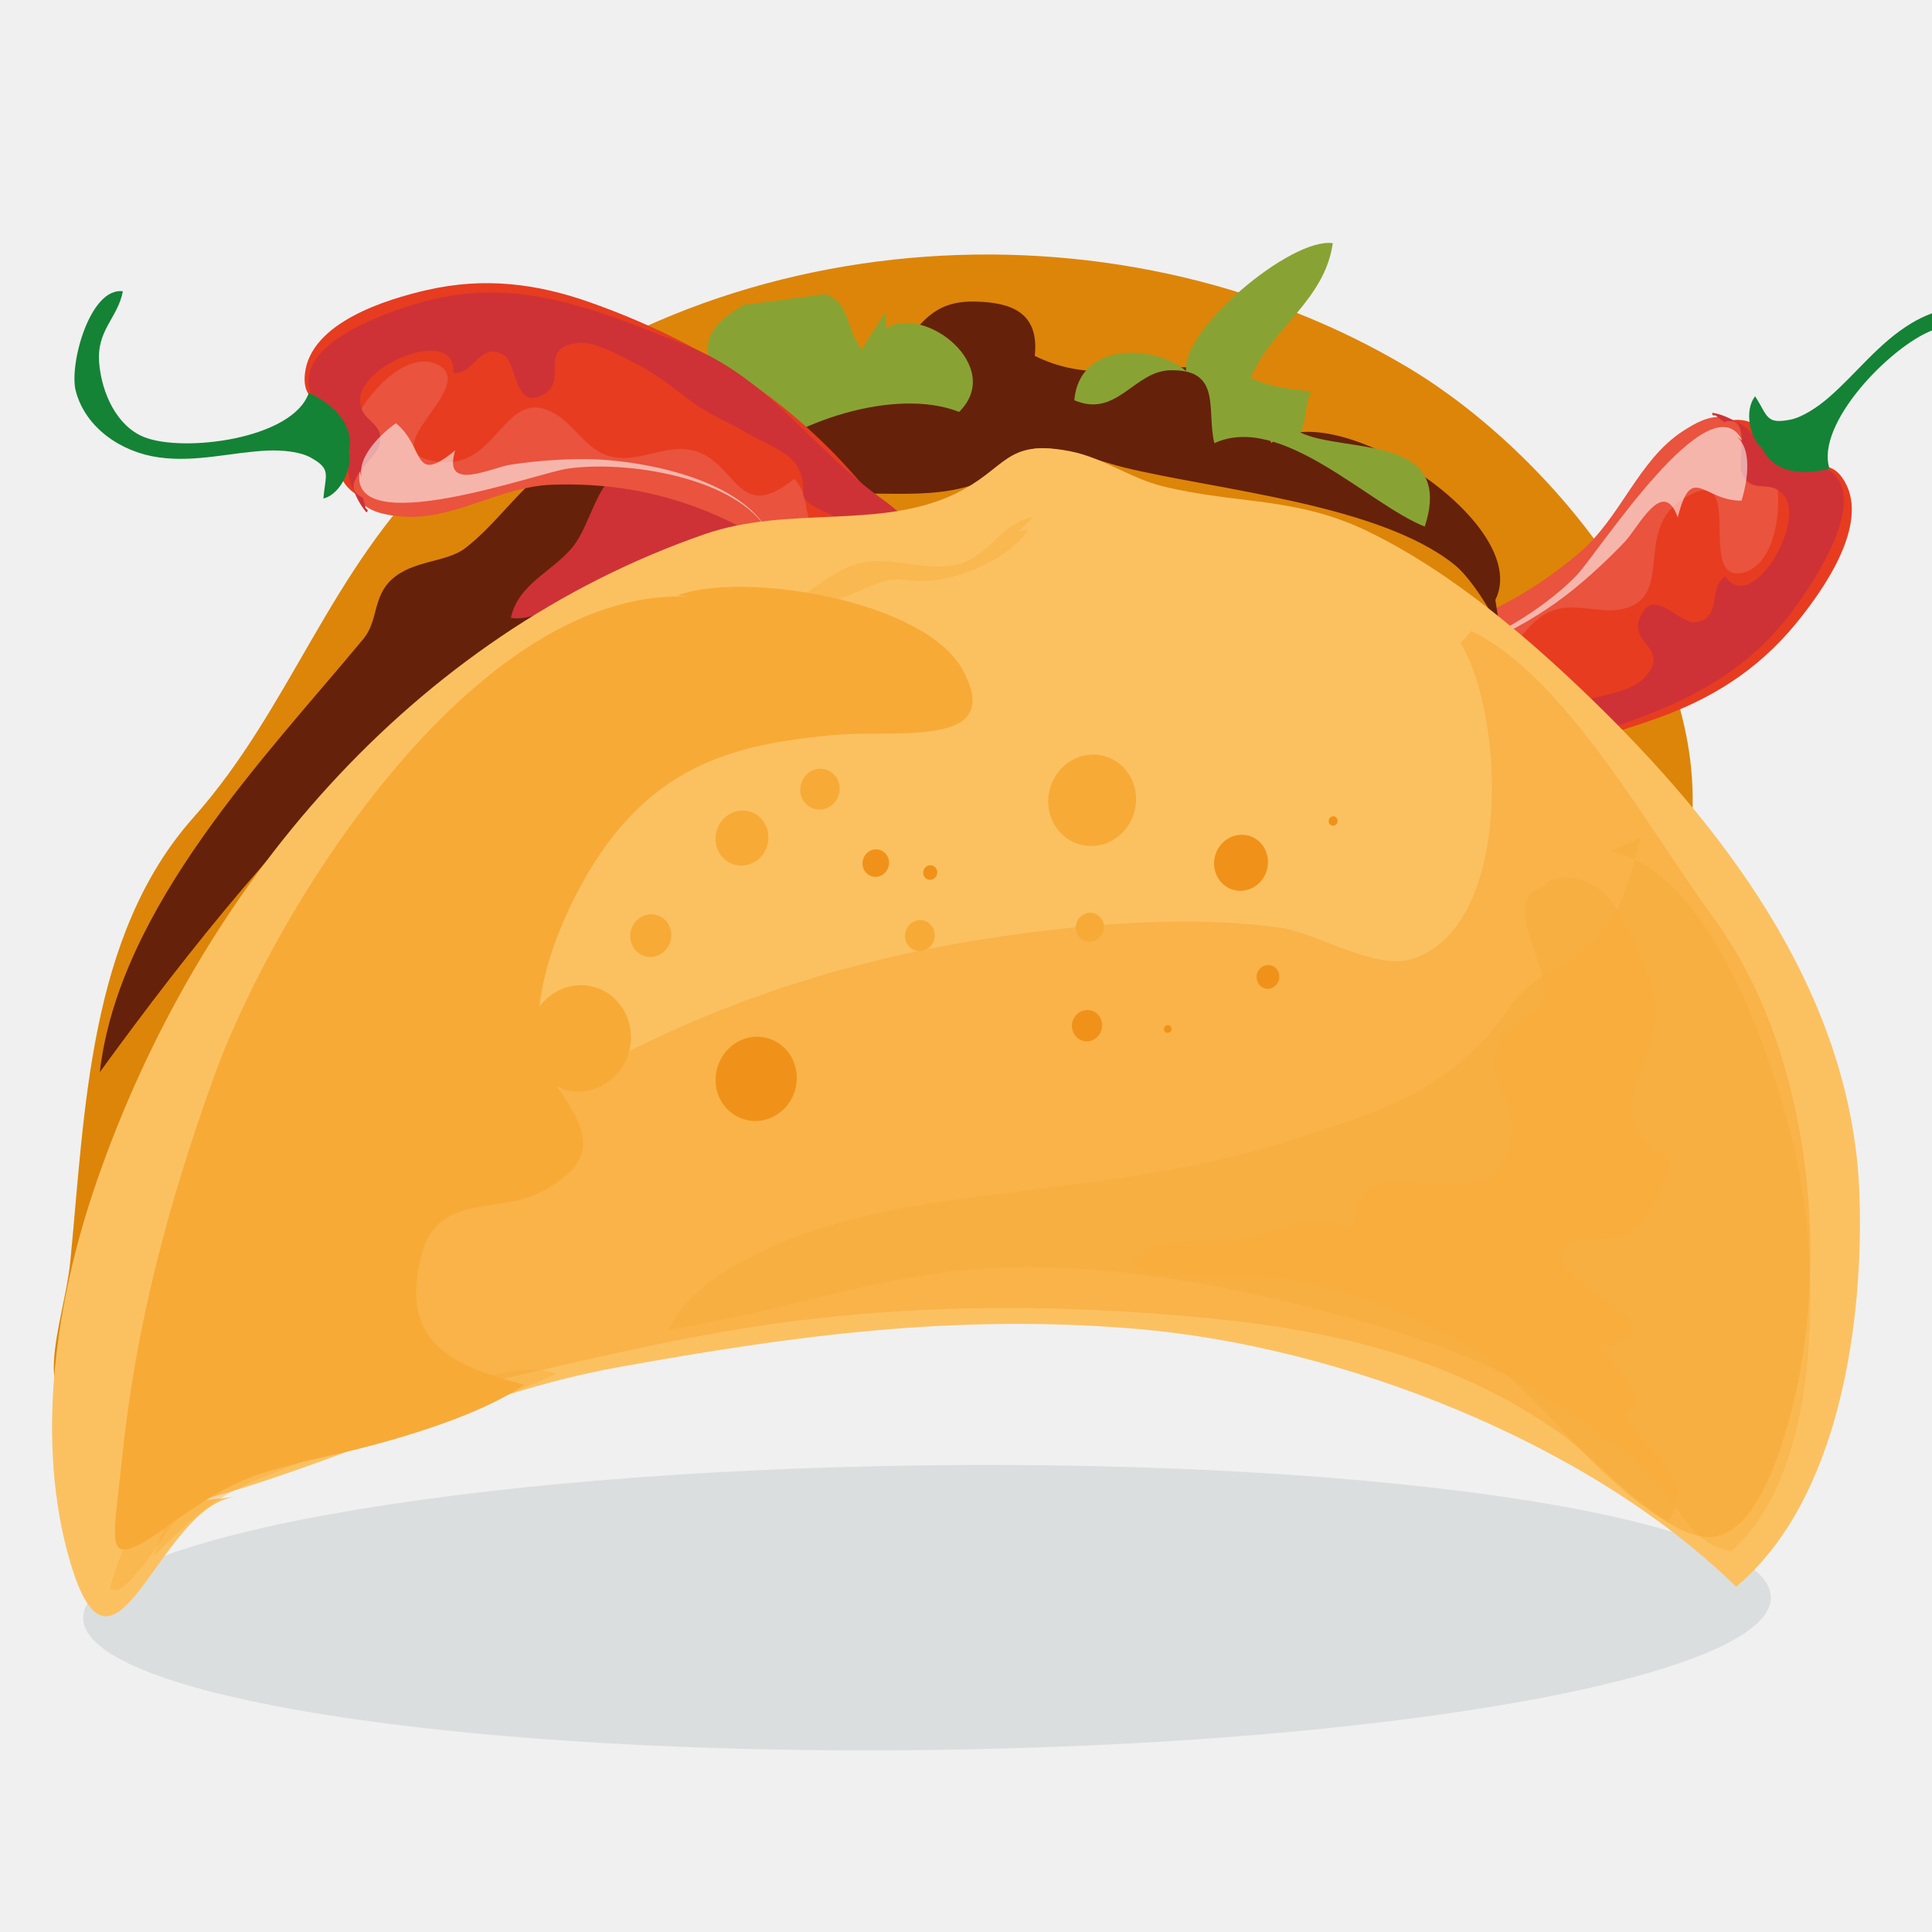
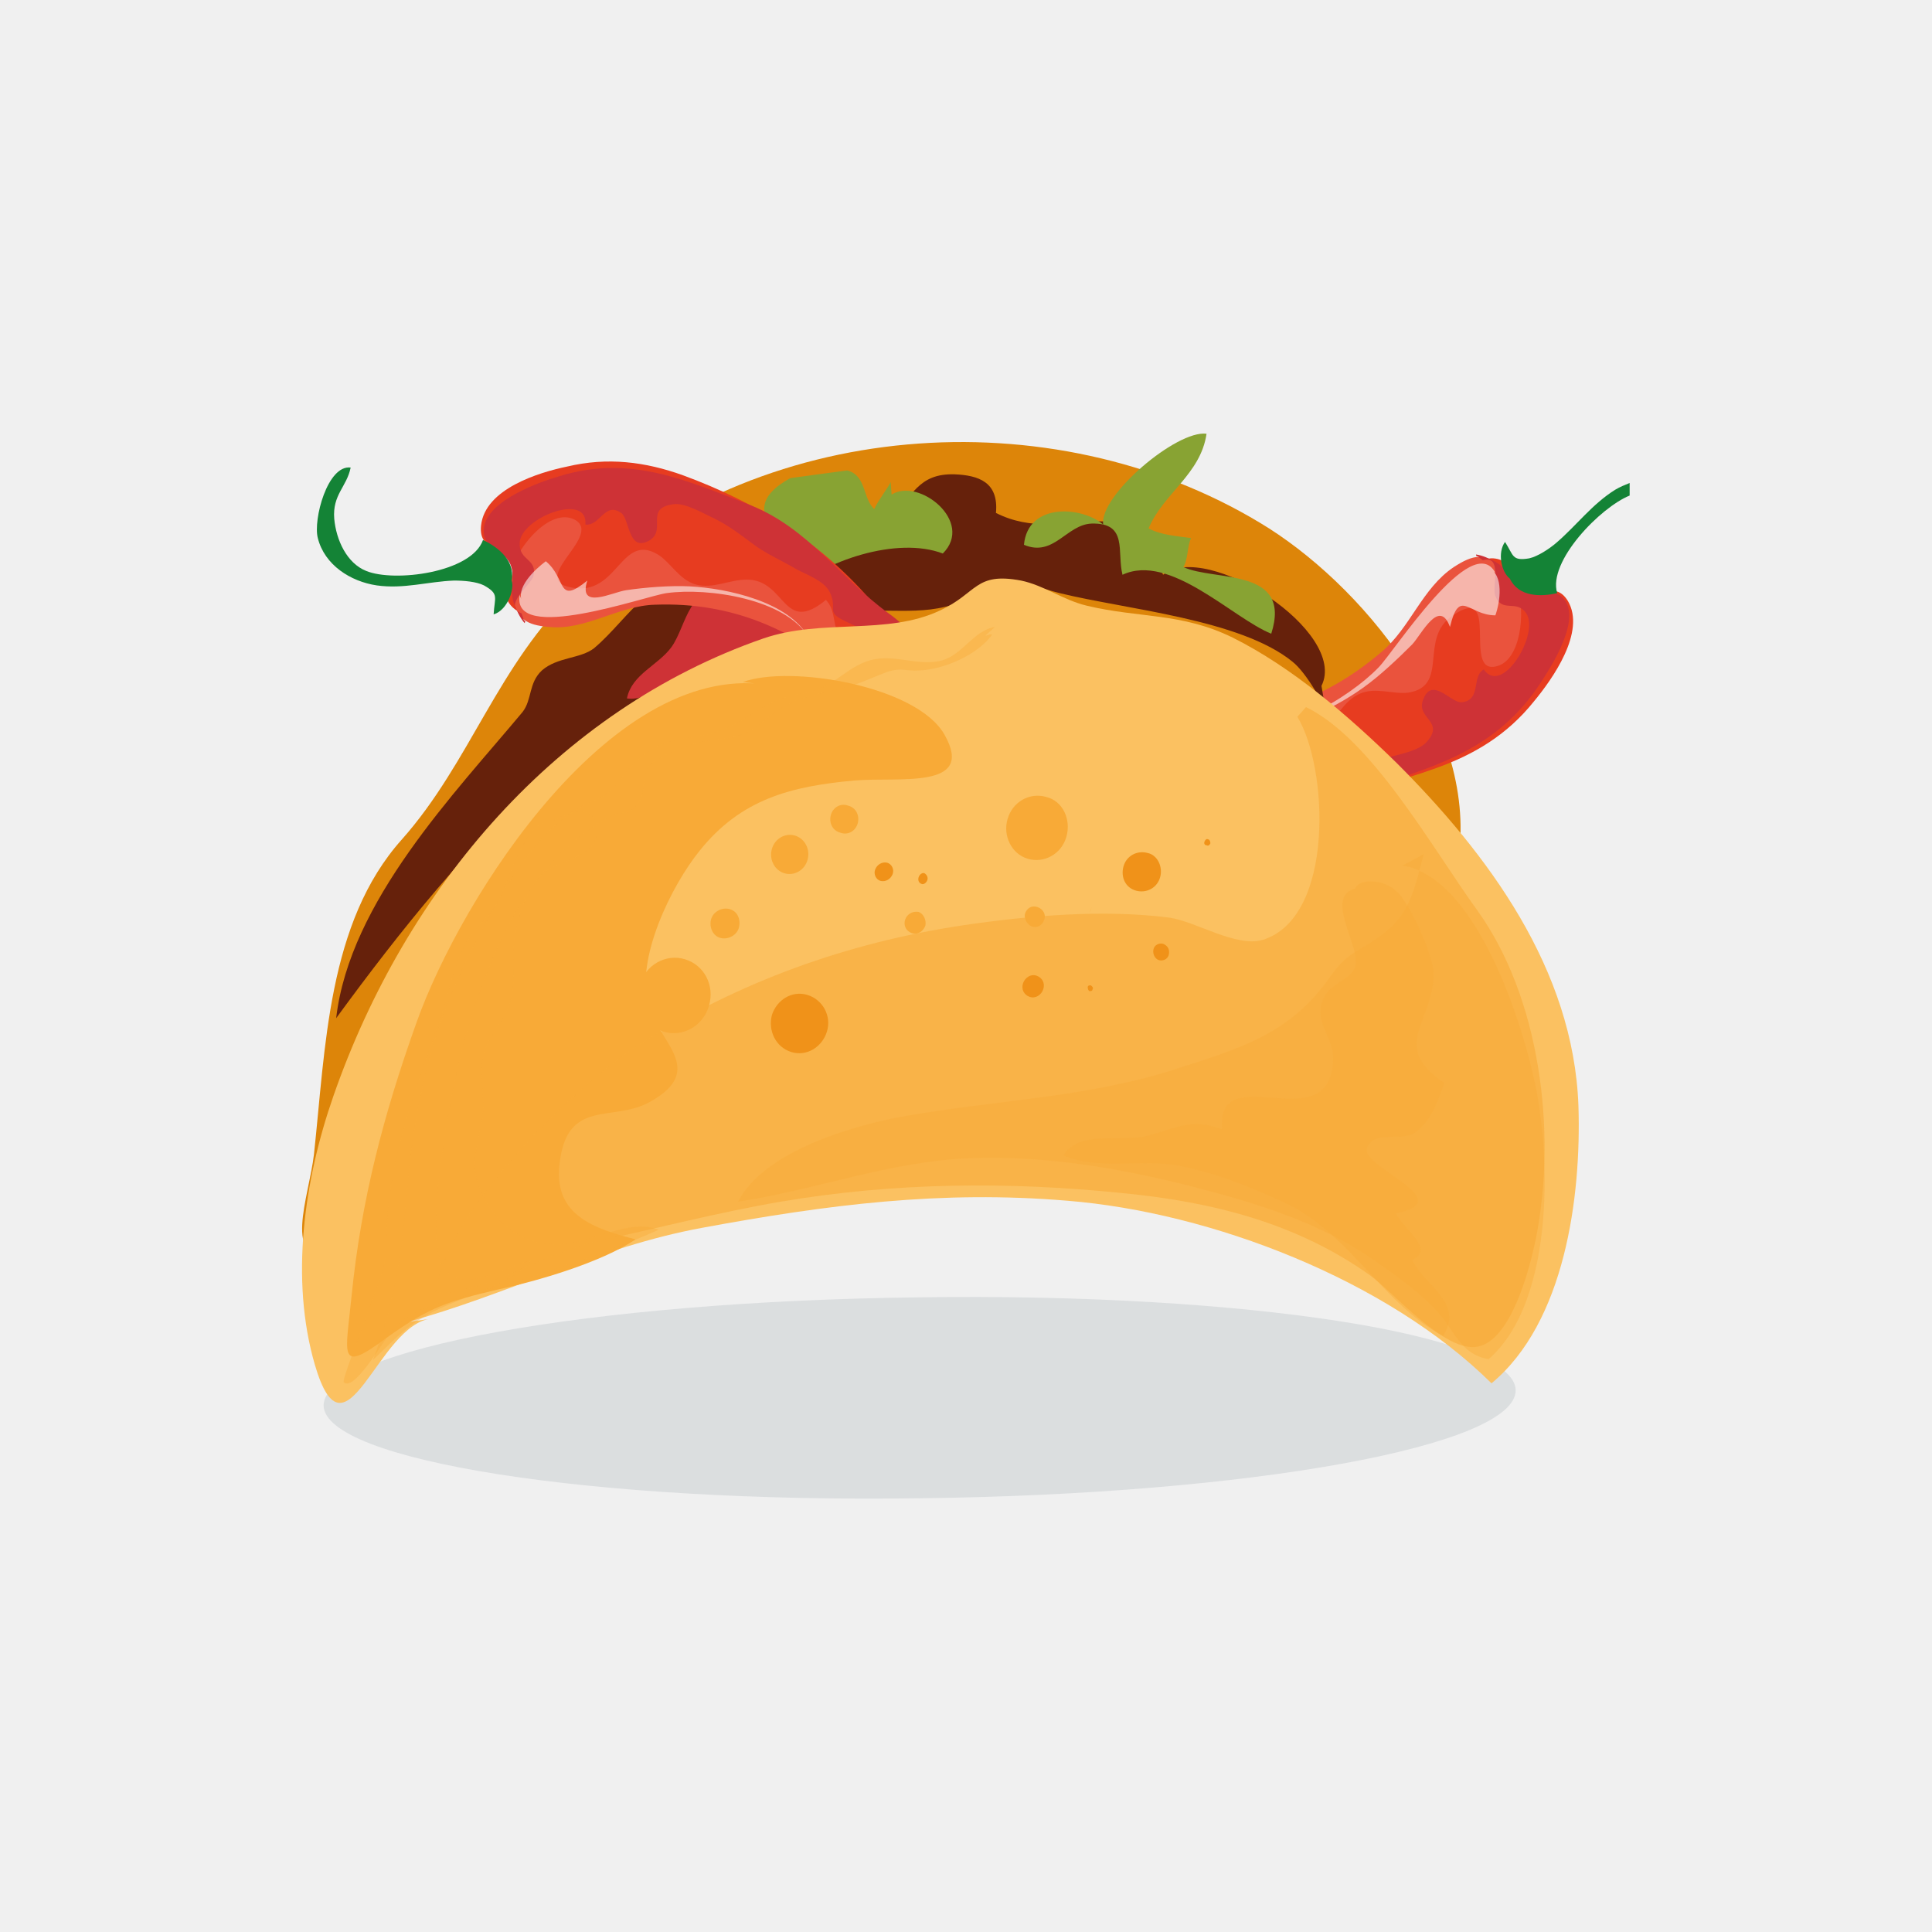
<svg xmlns="http://www.w3.org/2000/svg" version="1.1" id="Layer_1" x="0px" y="0px" viewBox="0 0 200 200" style="enable-background:new 0 0 200 200;" xml:space="preserve">
  <style type="text/css">
- 	.st0{opacity:0.3;fill:#ABB4B9;}
+ 	.st0{opacity:0.3;fill:#ABB4B9;enable-background:new    ;}
	.st1{fill:#DD8509;}
	.st2{fill:#E73C20;}
	.st3{fill:#EA533D;}
	.st4{fill:#CE3236;}
- 	.st5{opacity:0.57;fill:#FFFFFF;}
+ 	.st5{opacity:0.57;fill:#FFFFFF;enable-background:new    ;}
	.st6{fill:#66210B;}
	.st7{fill:#88A333;}
	.st8{fill:#148336;}
	.st9{fill:#FBC161;}
	.st10{fill:#F8AA37;}
- 	.st11{opacity:0.6;fill:#F8AA37;}
- 	.st12{opacity:0.4;fill:#F8AA37;}
+ 	.st11{opacity:0.6;fill:#F8AA37;enable-background:new    ;}
+ 	.st12{opacity:0.4;fill:#F8AA37;enable-background:new    ;}
	.st13{fill:#F09219;}
</style>
-   <path class="st0" d="M183.32,165.35c-0.1-8.14-39.29-14.25-87.54-13.66c-48.25,0.6-87.28,7.68-87.17,15.82  c0.1,8.14,39.29,14.25,87.54,13.65C144.39,180.57,183.42,173.49,183.32,165.35z" />
  <g>
-     <path class="st1" d="M20.03,84.62c10.09-11.33,14.08-25.65,25.51-36.56c26.53-25.3,69.62-28.31,100.27-9.98   c14.7,8.79,31.89,29.31,29.12,48.95c-2.49,17.68-31,15.88-43.43,15.46c-10.78-0.38-18.67,1.23-29.11,3.67   c-11.75,2.75-24.39,1.75-36.14,5.12c-14.78,4.24-29.75,15.3-42.73,23.62c-4.02,2.58-8.68,9.75-13.39,10.55   c-7.69,1.31-3.47-8.63-2.86-14.81C8.8,115.19,9.12,96.87,20.03,84.62z" />
+     <path class="st0" d="M156.9,143.9c-0.1-5.7-27.8-10.1-61.8-9.6c-34.1,0.4-61.6,5.4-61.6,11.2c0.1,5.7,27.7,10.1,61.8,9.6   C129.4,154.7,157,149.7,156.9,143.9z" />
    <g>
-       <path class="st2" d="M119.22,69.48c0.22-0.18,0.4-0.46,0.57-0.7c3.34,1.76,9.6,0.61,13.35,0.15c5.56-0.7,11.05-1.25,16.48-2.8    c7.58-2.17,14.26-5.93,20.22-11.68c2.81-2.71,6.01-11.26,10.23-10.98c3.45,0.23,1.89,3.71,3.95,5.12c2.2,1.51,4.85-2.21,6.89,1.17    c2.72,4.49-2.25,11.44-4.98,14.77c-4.01,4.9-8.8,7.82-14.37,9.82c-10.97,3.93-21.75,5.44-32.94,3.52    c-3.72-0.64-7.7,0.32-11.43-0.38c-3.35-0.62-6.73-1.46-9.78-2.89c-1.87-0.88-5.88-3.42-4.23-6.24c2.38-4.08,6.15,2.16,8.56,1.86    L119.22,69.48z" />
-       <path class="st3" d="M183.64,49.87c0.48-1.48-1.27-3.91-2.65-5.2c-2.31-2.15-4-1.86-6.83-0.01c-4.61,3.05-6.36,8.88-10.62,12.52    c-8.83,7.54-18.43,10.14-28.79,10.05c-3.72-0.03-7.05,0.64-10.67,1.42c-4.15,0.9-7.17-2.51-11.1-1.62    c0.12,5.76,11.24,4.8,14.78,4.39c3.08-0.35,5.7-0.24,8.51-0.3c2.22-0.05,1.42-1.08,3.59,0.21c1.47,0.87,1.92,2.11,3.89,2.35    c2.03-8.08,6.51-1.45,11.19-5.04c2.02-1.56,3.14-4.33,5.58-5.35c2.28-0.97,4.84,0.16,7.03-0.17c6.03-0.93,1.48-7.96,6.48-11.33    c7.09-4.79,1.4,8.47,6.28,7.52c3.89-0.77,4.37-8.16,3.21-11.12L183.64,49.87z" />
-       <path class="st4" d="M178.48,43.69c2.91-0.88,1.34,3.99,1.8,5.2c0.97,2.53,3.05,0.46,4.5,2.56c2.03,2.93-3.57,12.21-6.16,8.22    c-1.87,1.06-0.24,4.48-3.22,4.75c-1.61,0.15-4.35-3.92-5.69-0.35c-0.99,2.66,3.41,3.12,0.41,6.19c-1.26,1.29-4.51,1.83-6.13,2.21    c-2.13,0.48-4.34,0.54-6.41,0.6c-2.56,0.07-4.98,0.86-7.52,1.25c-1.75,0.28-4.35,1.26-5.99,0.49c-2.7-1.27-1-2.74-4.7-1.8    c-8.74,2.22-21.88,5.28-25.18-6.31c-0.66-0.06-1.46,0.21-1.99,0.7c0.77,8.86,17,10.88,23.07,10.47c8.91-0.6,16.82,2.23,25.72-0.65    c9.47-3.07,18.5-5.43,25.03-14.6c1.88-2.64,6.36-9.46,4.35-12.86c-1.63-2.74-4.37-0.41-6.47-1.82c-1.73-1.17-1.77-3.01-3.93-4.16    c-0.89-0.47-1.65-0.88-2.71-1.05c-0.07,0.49,0.31,0.11,0.47,0.39L178.48,43.69z" />
-       <path class="st5" d="M180.35,45.57c-3.33-6.4-14.91,11.64-17.09,13.93c-4.33,4.56-14.63,10.57-20.65,8.23    c5.38,2.25,13.84-2.05,18.41-5.3c2.41-1.7,5.15-4.2,7.2-6.37c1.4-1.49,3.95-6.75,5.46-2.5c1.45-5.74,2.62-1.7,6.6-1.73    c0.65-2.05,1.26-5.88-0.96-6.89L180.35,45.57z" />
+       <path class="st1" d="M41.6,86.9c7.1-8,9.9-18.1,18-25.8c18.7-17.9,49.2-20,70.8-7c10.4,6.2,22.5,20.7,20.6,34.6    c-1.8,12.5-21.9,11.2-30.7,10.9c-7.6-0.3-13.2,0.9-20.6,2.6c-8.3,1.9-17.2,1.2-25.5,3.6c-10.4,3-21,10.8-30.2,16.7    c-2.8,1.8-6.1,6.9-9.5,7.5c-5.4,0.9-2.5-6.1-2-10.5C33.7,108.5,33.9,95.5,41.6,86.9z" />
+       <g>
+         <path class="st2" d="M111.7,76.2c0.2-0.1,0.3-0.3,0.4-0.5c2.4,1.2,6.8,0.4,9.4,0.1c3.9-0.5,7.8-0.9,11.6-2     c5.4-1.5,10.1-4.2,14.3-8.2c2-1.9,4.2-8,7.2-7.8c2.4,0.2,1.3,2.6,2.8,3.6c1.6,1.1,3.4-1.6,4.9,0.8c1.9,3.2-1.6,8.1-3.5,10.4     c-2.8,3.5-6.2,5.5-10.1,6.9c-7.7,2.8-15.4,3.8-23.3,2.5c-2.6-0.5-5.4,0.2-8.1-0.3c-2.4-0.4-4.8-1-6.9-2c-1.3-0.6-4.2-2.4-3-4.4     c1.7-2.9,4.3,1.5,6,1.3L111.7,76.2z" />
+         <path class="st3" d="M157.2,62.4c0.3-1-0.9-2.8-1.9-3.7c-1.6-1.5-2.8-1.3-4.8,0c-3.3,2.2-4.5,6.3-7.5,8.8     c-6.2,5.3-13,7.2-20.3,7.1c-2.6,0-5,0.5-7.5,1c-2.9,0.6-5.1-1.8-7.8-1.1c0.1,4.1,7.9,3.4,10.4,3.1c2.2-0.2,4-0.2,6-0.2     c1.6,0,1-0.8,2.5,0.1c1,0.6,1.4,1.5,2.7,1.7c1.4-5.7,4.6-1,7.9-3.6c1.4-1.1,2.2-3.1,3.9-3.8c1.6-0.7,3.4,0.1,5-0.1     c4.3-0.7,1-5.6,4.6-8c5-3.4,1,6,4.4,5.3c2.7-0.5,3.1-5.8,2.3-7.9L157.2,62.4z" />
+         <path class="st4" d="M153.5,58c2.1-0.6,0.9,2.8,1.3,3.7c0.7,1.8,2.2,0.3,3.2,1.8c1.4,2.1-2.5,8.6-4.4,5.8     c-1.3,0.7-0.2,3.2-2.3,3.4c-1.1,0.1-3.1-2.8-4-0.2c-0.7,1.9,2.4,2.2,0.3,4.4c-0.9,0.9-3.2,1.3-4.3,1.6c-1.5,0.3-3.1,0.4-4.5,0.4     c-1.8,0-3.5,0.6-5.3,0.9c-1.2,0.2-3.1,0.9-4.2,0.3c-1.9-0.9-0.7-1.9-3.3-1.3c-6.2,1.6-15.5,3.7-17.8-4.5c-0.5,0-1,0.1-1.4,0.5     c0.5,6.3,12,7.7,16.3,7.4c6.3-0.4,11.9,1.6,18.2-0.5c6.7-2.2,13.1-3.8,17.7-10.3c1.3-1.9,4.5-6.7,3.1-9.1     c-1.2-1.9-3.1-0.3-4.6-1.3c-1.2-0.8-1.3-2.1-2.8-2.9c-0.6-0.3-1.2-0.6-1.9-0.7c0,0.3,0.2,0.1,0.3,0.3L153.5,58z" />
+         <path class="st5" d="M154.8,59.3c-2.4-4.5-10.5,8.2-12.1,9.8c-3.1,3.2-10.3,7.5-14.6,5.8c3.8,1.6,9.8-1.4,13-3.7     c1.7-1.2,3.6-3,5.1-4.5c1-1.1,2.8-4.8,3.9-1.8c1-4.1,1.9-1.2,4.7-1.2c0.5-1.4,0.9-4.2-0.7-4.9L154.8,59.3z" />
+       </g>
+       <path class="st6" d="M136.8,71c2.8-5.6-11.9-15.1-16.4-11.5c-3.3-9.9-10-2.7-17.3-6.4c0.3-3.2-1.8-3.9-4.3-4    c-3.8-0.1-4.3,2.3-6.7,4.6c0.7-0.7-4.2,2.2-3.3,1.9c-0.5,0.2-2.8,0.8-3.1,0.9c-1.6,0.5-4.2-2.3-5,2.8c-2,0-6.1-2-7.5-1.6    c-1.5,0.4-2.3,2.4-3.5,2.9c0.8-0.3-3.8,2-3,1.3c-1.7,1.4-3.3,3.6-5.2,5.2c-1.4,1.1-3.8,0.9-5.4,2.3c-1.4,1.3-1,3-2,4.3    c-7,8.4-17.9,19.6-19.3,31.7C48.1,87.2,63.9,69.1,86,63.7c4.3-1.1,8.6,0.2,12.6-1.1c1.9-0.6,2.4-2.3,4.5-2.6    c1.6-0.3,4.9,1,6.6,1.4c6.9,1.7,18.7,2.7,24.1,7.1c1.5,1.2,3.3,4.5,4,6.2c-0.5-0.2-0.7-0.6-0.6-1.3L136.8,71z" />
+       <path class="st4" d="M75.4,62.1c-4-2.3-4.3,2.7-5.9,4.9c-1.4,1.9-4.1,2.8-4.6,5.3c2.5,0.4,7-3.2,9.6-4.2c2.4-1,6.9-1.6,8.3-3.8    c-2.5-1.4-5.1-3.3-8.2-2.1L75.4,62.1z" />
+       <path class="st7" d="M92.2,49.9c-0.2,0.5-1.3,1.9-1.7,2.8c-1.2-1.1-0.8-3.5-2.8-4c0,0-6,0.8-5.9,0.8c-7.2,4,2.8,7-1.2,11.2    c0.3,0.2,0.7,0.5,1,0.7c3.7-3.4,11.3-5.9,16-4.1c3.3-3.3-2.5-7.9-5.3-6.1L92.2,49.9z" />
+       <path class="st7" d="M114.2,54.3c-0.4-3,7.6-9.8,10.7-9.4c-0.6,4.2-4.5,6.2-6,9.8c1.3,0.7,3,0.8,4.4,1c-0.4,0.8-0.3,2.2-0.8,3    c3.2,1.5,11.3,0,9.1,6.9c-4-1.6-10.5-8.4-15.4-6.1c-0.6-2.4,0.6-5.4-3.2-5.3c-2.6,0.1-3.9,3.5-7,2.2C106.4,52,112,52.4,114.2,54.3    L114.2,54.3z" />
+       <g>
+         <path class="st2" d="M97.2,75.6c-0.2,0-0.4,0.1-0.6,0.1c-1.1-2.5-5-4.7-7.2-6.1c-3.3-2.1-6.6-4.3-10.2-5.8     c-5-2.2-10.3-3.1-15.9-2.5c-2.7,0.3-8,3.7-10.2,1.6c-1.8-1.7,0.5-3,0-4.7c-0.6-1.9-3.6-0.9-3.3-3.8c0.4-3.8,6-5.5,8.9-6.1     c4.2-1,8.1-0.5,12,0.9C78.3,52,84.8,56,90.1,62.1c1.8,2,4.3,3.3,6.1,5.4c1.6,1.9,3.1,3.9,4.1,6c0.7,1.3,1.8,4.6-0.3,5.5     c-3,1.2-2.5-4-3.9-4.9L97.2,75.6z" />
+         <path class="st3" d="M53.8,57.7c-0.9,0.6-0.9,2.8-0.7,4.1c0.4,2.3,1.4,2.9,3.7,3.1c3.8,0.4,7.2-2.2,11-2.3     c8-0.3,14.3,2.6,19.9,7.3c2,1.7,4.1,2.8,6.4,4c2.6,1.4,2.9,4.7,5.4,5.9c2.3-3.3-4.1-7.8-6.2-9.2c-1.8-1.2-3.2-2.4-4.8-3.7     c-1.2-1-1.2,0-1.9-1.7c-0.4-1.2-0.2-2.1-1.1-3.1C81,65.8,81.4,60,77.3,60c-1.8,0-3.5,1-5.3,0.5c-1.7-0.5-2.6-2.3-3.9-3.1     c-3.7-2.2-4.1,3.8-8.3,3.5c-5.9-0.5,2.8-5.4-0.3-7.1c-2.5-1.3-5.8,2.7-6.4,4.9L53.8,57.7z" />
+         <path class="st4" d="M54,63.5c-2-0.8,0.9-2.9,1.2-3.8c0.5-1.9-1.5-1.6-1.4-3.5c0.1-2.6,7.1-5.3,6.8-1.9c1.5,0.2,2-2.4,3.7-1.2     c0.9,0.6,0.7,4.2,3,2.8c1.7-1.1-0.6-3.3,2.4-3.7c1.2-0.2,3.2,1,4.3,1.5c1.4,0.7,2.6,1.6,3.8,2.5c1.4,1.1,3.1,1.8,4.6,2.7     c1.1,0.6,2.9,1.2,3.5,2.4c0.9,1.9-0.6,2,1.8,3.1c5.7,2.7,14.2,6.9,11.1,14.9c0.3,0.3,0.9,0.5,1.4,0.5c3.3-5.4-4.7-13.8-8.2-16.3     c-5.1-3.7-8.3-8.8-14.3-11.2c-6.5-2.5-12.4-5.3-19.8-3c-2.1,0.6-7.4,2.5-7.8,5.3c-0.3,2.3,2.2,2.2,2.8,4c0.5,1.4-0.3,2.5,0.4,4.1     c0.3,0.7,0.5,1.2,1,1.8c0.2-0.3-0.1-0.2-0.1-0.4L54,63.5z" />
+         <path class="st5" d="M53.8,61.6c-0.9,5.1,13,0.1,15.2-0.2c4.3-0.6,12.4,0.6,14.7,4.6c-2-3.7-8.4-5.1-12.3-5.3     c-2-0.1-4.6,0.1-6.6,0.4c-1.4,0.2-5,2.1-4-1c-3.2,2.6-2.1-0.2-4.3-2c-1.2,0.9-3.2,2.8-2.4,4.3L53.8,61.6z" />
+         <path class="st8" d="M52.9,59.9c0.5,1-0.4,3.3-1.8,3.7c0.1-1.8,0.6-2.1-1-3c-0.8-0.4-2.1-0.5-3.1-0.5c-2.7,0.1-5.2,0.9-8,0.5     c-2.7-0.4-5.4-2.1-6.1-4.9c-0.5-1.9,1-7.6,3.4-7.3c-0.4,2-1.9,2.8-1.7,5.3c0.2,2.2,1.3,4.6,3.3,5.4c2.9,1.2,10.9,0.2,12.1-3.2     c1.7,0.8,3.5,2.3,2.9,4.5L52.9,59.9z" />
+       </g>
+       <g>
+         <g>
+           <path class="st9" d="M42,136.9c10.4-2.8,19.8-7.8,30.7-9.8c13-2.4,24.7-3.9,37.8-2.8c14.9,1.2,33.1,8.2,43.9,18.9      c7.6-6.3,9.3-19.3,9-28.7c-0.5-14.2-9.4-26.1-18.8-35.5c-5-4.9-10.8-9.9-17-13c-5.3-2.6-9.7-2-15.1-3.3      c-2.5-0.6-4.4-2.1-6.8-2.6c-4.8-0.9-4.5,1.3-8.4,3.1c-5.5,2.6-12.2,0.8-18.3,2.9c-21.3,7.4-37,25.8-44.5,47.4      c-3,8.6-4.5,18.9-1.9,27.8c3.2,10.9,6.5-4.3,12.1-4.8L42,136.9z" />
+           <path class="st10" d="M80.1,71c-16.5-3.2-32.4,21.9-37,34.9c-3.4,9.5-5.7,18.3-6.7,28.2c-0.6,6.2-1.5,8.2,3.6,4.4      c4.6-3.3,6.5-3.8,11.5-5c4.2-0.9,10.7-2.8,14.3-5.2c-4.3-1.1-8.4-2.5-7.9-7.6c0.7-7.2,5.6-4.4,9.5-6.7c5.8-3.3,0.7-6.2-0.3-10      c-1.3-4.8,2.4-12.3,5.3-15.9c4.3-5.4,9.5-6.7,16-7.3c4.6-0.4,12.6,1,9.4-4.7c-2.8-5.1-16-7.3-20.9-5.5L80.1,71z" />
+           <path class="st11" d="M134.3,74.2c3.2,5.2,3.9,20.8-3.6,23.1c-2.7,0.8-6.9-1.9-9.6-2.3c-6.9-0.9-14.8-0.2-21.5,0.8      c-11.9,1.8-23.1,5.8-33.5,12.4c-6.7,4.3-19.9,17.1-21,25.6c4.3,0.4,11.4-4.1,16.3-5.2c6.4-1.4,13-3.1,19.4-4.2      c11.8-2,23.5-2.1,35.3-0.9c9.4,0.9,18.1,3.1,25.7,8.5c2.5,1.8,7.8,8.1,11.2,7.4c3.4-0.7,5.3-7.8,6-11.2c2.2-11.1,0.4-25-6.1-34      c-4.7-6.5-10.9-17.7-17.7-21L134.3,74.2z" />
+         </g>
+         <path class="st12" d="M147.4,88.4c-0.9,3.2-1.3,5.9-3.9,8c-2.9,2.3-3.8,1.9-5.8,4.7c-4.2,6-9.3,7.4-16.1,9.6     c-9,2.9-18.6,3.2-27.7,4.8c-5.3,0.9-14.8,3.6-17.5,8.9c8-1.2,15.8-4.2,24-4.5c7.7-0.3,15.4,1,22.9,2.9c6.6,1.7,13.2,3.7,18.7,7.5     c2.3,1.6,4.9,3.4,6.8,5.5c1.8,2,2.4,4.4,5.3,4.9c7-6.1,6.5-22,4.5-29.9c-1.5-6.3-6.1-20-13.4-21.2L147.4,88.4z" />
+         <path class="st12" d="M140.8,91.9c-4.2,0.4,0.2,6.2-0.5,8.2c-0.5,1.4-2.8,1.7-3.4,3.5c-0.8,2.5,1.1,3.6,1.1,6     c-0.2,8.7-12.1-0.3-11.5,7.3c-3.3-1.2-4.7-0.1-7.8,0.7c-2.6,0.6-7.1-0.6-8.6,2c3.5,1.6,8.4,0.3,12.1,1.1c3.9,0.8,7.6,2.3,11.2,4     c6.4,3.2,10,10.5,16,13.6c2.2-3.5-2-5.2-3.2-7.9c2.4-1-0.9-3.2-1.7-4.8c6.7-1.3-3.6-4.8-3-6.7c0.7-2,3.5-0.7,4.9-1.6     c1.7-1.1,2.5-3.4,3.1-5.2c-5.7-3.9-1.1-6.2-1.1-11.3c0-1.9-2.3-6.8-3.5-8.2c-1.9-2.2-5.5-1.4-4.4,0L140.8,91.9z" />
+       </g>
+       <path class="st12" d="M58.2,85.5c-3.2-2.7-5.6,5.8-6.5,7.6c-0.8,1.6-2.4,2.8-3.4,4.4c-1.4,2.4-1.8,5.3-2.7,7.9    c-2.9,8.3-5.8,15.6-5.6,24.3c0,1.8-4.8,13.2-4.4,13.4c1.1,1,4.2-4.5,5-5.4c1.9-2,3.5-2.4,6-3.1c6.9-1.9,14.9-4.3,21.6-7.3    c-3.1-1.2-6.8,1.3-10,1.5c-3.5,0.2-6.3-1.5-8-4.6c-1.8-3.4-0.9-4.8-0.3-8.2c0.5-3-0.8-5.1,0.7-8.2c0.8-1.5,1.9-2.8,2.3-4.4    c0.5-1.9,0.1-3.6,0.3-5.5c0.2-2.5,1.2-6,3.2-7.6c1.6-1.3,5.6-1.6,5.4-4.5c-0.2-2.9-3.4-1.6-4.9-0.6L58.2,85.5z" />
+       <path class="st10" d="M95.8,95.8c-0.2,0.6-0.8,1-1.4,0.8c-0.6-0.2-0.9-0.8-0.7-1.4c0.2-0.6,0.8-0.9,1.4-0.8    C95.6,94.6,95.9,95.2,95.8,95.8z" />
+       <path class="st10" d="M110.4,86.6c-0.5,1.8-2.3,2.8-4,2.3c-1.7-0.5-2.6-2.4-2.1-4.1c0.5-1.8,2.3-2.8,4-2.3    C110,82.9,110.9,84.8,110.4,86.6z" />
+       <path class="st10" d="M108.1,95.2c-0.2,0.6-0.7,0.9-1.3,0.7c-0.5-0.2-0.8-0.8-0.7-1.3c0.2-0.6,0.7-0.9,1.3-0.7    C108,94.1,108.3,94.7,108.1,95.2z" />
+       <path class="st10" d="M113,93.9c-0.1,0.3-0.2,0.6-0.2,0.6S112.9,94.3,113,93.9c0.1-0.3,0.2-0.6,0.2-0.6S113.1,93.6,113,93.9z" />
+       <path class="st10" d="M88.8,85.2c-0.2,0.8-1,1.3-1.8,1c-0.8-0.2-1.2-1-1-1.8c0.2-0.8,1-1.3,1.8-1C88.6,83.6,89,84.4,88.8,85.2z" />
+       <path class="st10" d="M83.6,89c-0.3,1.1-1.4,1.7-2.4,1.4c-1-0.3-1.6-1.4-1.3-2.5c0.3-1.1,1.4-1.7,2.4-1.4    C83.3,86.8,83.9,87.9,83.6,89z" />
+       <path class="st10" d="M76.5,96c-0.2,0.8-1.1,1.3-1.9,1.1c-0.8-0.2-1.2-1.1-1-1.9c0.2-0.8,1.1-1.3,1.9-1.1    C76.3,94.3,76.7,95.1,76.5,96z" />
+       <path class="st10" d="M73.4,104.1c-0.6,2.1-2.7,3.3-4.7,2.7c-2-0.6-3.1-2.7-2.5-4.8c0.6-2.1,2.7-3.3,4.7-2.7    C72.9,99.9,74,102,73.4,104.1z" />
+       <path class="st13" d="M85.6,106.8c-0.5,1.6-2.1,2.6-3.7,2.1c-1.6-0.5-2.4-2.2-2-3.8c0.5-1.6,2.1-2.6,3.7-2.1    C85.2,103.5,86.1,105.2,85.6,106.8z" />
+       <path class="st13" d="M92.4,90.5c-0.2,0.5-0.7,0.8-1.2,0.7c-0.5-0.1-0.8-0.7-0.6-1.2c0.2-0.5,0.7-0.8,1.2-0.7    C92.3,89.4,92.6,90,92.4,90.5z" />
+       <path class="st13" d="M96,91.1c-0.1,0.3-0.4,0.5-0.6,0.4c-0.3-0.1-0.4-0.4-0.3-0.7c0.1-0.3,0.4-0.5,0.6-0.4    C95.9,90.5,96.1,90.8,96,91.1z" />
+       <path class="st13" d="M108,102.4c-0.2,0.6-0.8,1-1.4,0.8c-0.6-0.2-0.9-0.8-0.7-1.4c0.2-0.6,0.8-1,1.4-0.8    C107.9,101.2,108.2,101.8,108,102.4z" />
+       <path class="st13" d="M113.1,102.4c0,0.2-0.2,0.2-0.3,0.2c-0.1,0-0.2-0.2-0.2-0.4c0-0.2,0.2-0.2,0.3-0.2    C113.1,102.1,113.2,102.3,113.1,102.4z" />
+       <path class="st13" d="M120.1,90.8c-0.3,1.1-1.4,1.7-2.5,1.4s-1.6-1.4-1.3-2.5c0.3-1.1,1.4-1.7,2.5-1.4    C119.8,88.5,120.4,89.7,120.1,90.8z" />
+       <path class="st13" d="M121,98.8c-0.1,0.5-0.6,0.7-1,0.6c-0.4-0.1-0.7-0.6-0.6-1.1c0.1-0.5,0.6-0.7,1-0.6    C120.9,97.9,121.1,98.3,121,98.8z" />
+       <path class="st13" d="M125.3,87.3c-0.1,0.2-0.2,0.3-0.4,0.2c-0.2,0-0.3-0.2-0.2-0.4c0.1-0.2,0.2-0.3,0.4-0.2    C125.2,86.9,125.3,87.1,125.3,87.3z" />
+       <path class="st12" d="M103,64.9c-2.3,0.4-3.3,2.9-5.6,3.5c-2.7,0.6-5.1-0.9-7.8,0.1c-2.5,1-3.6,2.9-6.5,3.3    c-3.7,0.5-5.1,2.4-8.2,3.7c-2.9,1.2-5.7,0.5-8.5,2.8c-2.4,2-2.2,3.5-5.2,4.7c-5.7,2.3-9.8,10.3-12.5,15.6    c-4.1,8-5.9,16.2-6.6,25.1c-0.5,6.1-1.3,11.3-3.5,17.1c2.6-2.5,4-4.1,7.5-5.6c1.8-0.8,8.1-3,8.8-4.7c-2.7,0.6-7.4,3.9-9.2,0.3    c-0.9-1.9-0.5-7.1-0.2-9.3c0.9-7.1,2.2-14.1,4.9-20.8c2.6-6.7,6.5-12.8,12.8-16.2c1.4-0.7,1.8,0.2,3-1.6c0.6-1,0.3-2.8,1-3.6    c1-1.2,5.1-2.6,6.7-2.7c3.3-0.3,3.7-0.9,6.4-2.9c2.3-1.7,5.3-2,7.8-2.7c1.3-0.4,2.5-1,3.9-1.5c1.4-0.4,1.8,0,3.2-0.1    c2.5-0.1,6-1.6,7.5-3.7c-0.3-0.1-0.4,0.1-0.7,0.1L103,64.9z" />
    </g>
-     <path class="st6" d="M154.8,62.1c3.95-7.92-16.91-21.43-23.2-16.24c-4.63-14.05-14.14-3.84-24.48-9.02   c0.49-4.59-2.57-5.51-6.04-5.62c-5.33-0.18-6.07,3.3-9.46,6.58c0.97-0.94-5.9,3.14-4.62,2.71c-0.76,0.25-3.93,1.15-4.39,1.29   c-2.31,0.69-5.99-3.28-7.11,3.9c-2.79,0.05-8.61-2.8-10.61-2.28c-2.09,0.55-3.32,3.42-5,4.12c1.07-0.45-5.44,2.84-4.3,1.88   c-2.35,1.97-4.61,5.14-7.41,7.31c-1.98,1.53-5.44,1.22-7.67,3.29c-1.92,1.79-1.37,4.27-2.87,6.09   c-9.9,11.96-25.32,27.71-27.31,44.88C29.15,85.11,51.6,59.43,82.89,51.76c6.12-1.51,12.2,0.31,17.9-1.59   c2.65-0.88,3.37-3.24,6.36-3.73c2.28-0.38,6.98,1.41,9.28,1.97c9.78,2.35,26.41,3.82,34.15,10.06c2.09,1.69,4.71,6.33,5.64,8.76   c-0.69-0.3-0.99-0.9-0.9-1.81L154.8,62.1z" />
-     <path class="st4" d="M67.86,49.49c-5.64-3.21-6.06,3.76-8.4,6.9c-2.02,2.71-5.77,3.9-6.58,7.57c3.52,0.6,9.92-4.46,13.6-5.99   c3.43-1.42,9.83-2.25,11.72-5.32c-3.61-2.03-7.29-4.64-11.55-2.93L67.86,49.49z" />
-     <path class="st7" d="M91.69,32.19c-0.3,0.77-1.83,2.69-2.4,3.96c-1.71-1.62-1.17-4.89-3.9-5.7c-0.01,0-8.45,1.16-8.3,1.08   c-10.23,5.66,3.98,9.94-1.75,15.88c0.44,0.34,0.93,0.73,1.35,1.05c5.26-4.84,15.99-8.41,22.6-5.82c4.74-4.7-3.59-11.18-7.56-8.65   L91.69,32.19z" />
-     <path class="st7" d="M122.79,38.41c-0.55-4.22,10.81-13.84,15.18-13.24c-0.84,5.97-6.36,8.81-8.5,13.94   c1.91,0.96,4.26,1.19,6.24,1.42c-0.63,1.16-0.47,3.09-1.08,4.25c4.49,2.17,16.01,0.06,12.86,9.73   c-5.69-2.21-14.88-11.83-21.78-8.63c-0.84-3.43,0.84-7.69-4.6-7.55c-3.73,0.1-5.51,4.99-9.9,3.1   C111.77,35.18,119.72,35.76,122.79,38.41L122.79,38.41z" />
-     <g>
-       <path class="st2" d="M98.72,68.61c-0.27,0-0.58,0.11-0.85,0.2c-1.54-3.56-7.06-6.62-10.24-8.63c-4.72-2.99-9.29-6.05-14.41-8.27    c-7.15-3.1-14.55-4.33-22.57-3.52c-3.78,0.38-11.33,5.21-14.42,2.29c-2.54-2.39,0.73-4.18-0.03-6.63    c-0.81-2.62-5.06-1.32-4.64-5.33c0.56-5.36,8.51-7.75,12.61-8.69c6-1.38,11.45-0.67,16.94,1.28c10.83,3.84,20.06,9.52,27.59,18.2    c2.5,2.88,6.15,4.66,8.63,7.6c2.22,2.64,4.35,5.46,5.86,8.56c0.93,1.9,2.52,6.51-0.42,7.72c-4.27,1.76-3.48-5.66-5.53-6.96    L98.72,68.61z" />
-       <path class="st3" d="M37.23,43.24c-1.25,0.89-1.34,3.96-1.03,5.86c0.52,3.2,1.99,4.05,5.28,4.36c5.38,0.5,10.19-3.08,15.64-3.28    c11.31-0.42,20.27,3.62,28.24,10.3c2.86,2.39,5.83,3.99,9.1,5.67c3.74,1.92,4.07,6.59,7.63,8.38c3.32-4.7-5.86-11.03-8.84-12.96    c-2.59-1.67-4.56-3.44-6.77-5.18c-1.75-1.37-1.74-0.03-2.65-2.45c-0.62-1.65-0.24-2.93-1.62-4.37c-6.36,5.2-5.9-2.99-11.65-3.09    c-2.49-0.04-5,1.46-7.49,0.74c-2.34-0.68-3.65-3.23-5.55-4.35c-5.22-3.11-5.87,5.44-11.73,4.97c-8.32-0.68,3.94-7.7-0.4-10.05    c-3.47-1.87-8.23,3.77-9.08,6.89L37.23,43.24z" />
-       <path class="st4" d="M37.56,51.51c-2.78-1.15,1.33-4.06,1.69-5.32c0.75-2.66-2.08-2.32-1.96-4.93c0.16-3.65,10-7.54,9.64-2.68    c2.07,0.35,2.84-3.44,5.3-1.76c1.33,0.9,1.04,5.92,4.19,3.91c2.35-1.5-0.79-4.67,3.35-5.23c1.74-0.24,4.58,1.4,6.05,2.14    c1.94,0.97,3.68,2.33,5.32,3.6c2.03,1.58,4.36,2.49,6.57,3.8c1.51,0.89,4.11,1.76,4.93,3.42c1.33,2.74-0.85,2.84,2.57,4.45    c8.08,3.79,20.06,9.71,15.76,21.14c0.48,0.47,1.25,0.75,1.95,0.7c4.66-7.61-6.71-19.59-11.65-23.13    c-7.26-5.2-11.69-12.53-20.29-15.9c-9.15-3.58-17.54-7.44-28.02-4.24c-3.03,0.92-10.53,3.53-10.99,7.55    c-0.37,3.24,3.14,3.12,3.93,5.6c0.64,2.04-0.42,3.55,0.58,5.84c0.4,0.95,0.75,1.76,1.46,2.58c0.35-0.36-0.16-0.29-0.12-0.62    L37.56,51.51z" />
-       <path class="st5" d="M37.23,48.8c-1.22,7.26,18.44,0.16,21.48-0.28c6.05-0.9,17.58,0.85,20.86,6.56    c-2.84-5.24-11.93-7.18-17.39-7.5c-2.88-0.17-6.48,0.08-9.36,0.53c-1.97,0.3-7.05,2.91-5.7-1.48c-4.52,3.68-3.04-0.31-6.14-2.82    c-1.72,1.23-4.46,3.92-3.34,6.15L37.23,48.8z" />
-       <path class="st8" d="M35.97,46.41c0.75,1.47-0.51,4.7-2.49,5.2c0.2-2.51,0.87-3.04-1.35-4.26c-1.13-0.62-3.01-0.76-4.37-0.71    c-3.76,0.16-7.41,1.25-11.31,0.71c-3.87-0.53-7.61-3.04-8.61-6.89c-0.71-2.71,1.47-10.75,4.88-10.31    c-0.51,2.77-2.76,4.01-2.45,7.46c0.27,3.12,1.83,6.5,4.63,7.63c4.06,1.64,15.43,0.23,17.07-4.58c2.37,1.12,4.93,3.24,4.08,6.41    L35.97,46.41z" />
-     </g>
-     <g>
-       <g>
-         <path class="st9" d="M20.51,155.37c14.7-3.92,28.02-11.04,43.5-13.84c18.43-3.33,35-5.53,53.57-3.97     c21.13,1.76,46.8,11.66,62.14,26.7c10.7-8.95,13.23-27.38,12.77-40.61c-0.7-20.15-13.27-37.01-26.65-50.22     c-7.02-6.92-15.31-14.06-24.11-18.36c-7.51-3.69-13.67-2.84-21.32-4.72c-3.5-0.86-6.18-2.98-9.69-3.65     c-6.78-1.29-6.41,1.83-11.91,4.45c-7.76,3.7-17.21,1.15-25.87,4.15C42.77,65.76,20.55,91.76,9.98,122.39     c-4.21,12.18-6.41,26.82-2.7,39.36c4.57,15.43,9.22-6.04,17.15-6.8L20.51,155.37z" />
-         <path class="st10" d="M74.53,62.14c-23.38-4.58-45.81,31.03-52.42,49.42c-4.82,13.42-8.13,25.95-9.53,39.89     c-0.89,8.84-2.15,11.55,5.15,6.27c6.49-4.7,9.16-5.41,16.32-7.01c5.98-1.33,15.2-3.91,20.23-7.36     c-6.12-1.62-11.84-3.57-11.14-10.75c1-10.13,7.87-6.29,13.41-9.49c8.15-4.69,0.96-8.76-0.42-14.13     c-1.77-6.83,3.36-17.48,7.46-22.58c6.14-7.65,13.43-9.46,22.71-10.31c6.45-0.59,17.82,1.48,13.37-6.72     c-3.95-7.28-22.71-10.27-29.53-7.74L74.53,62.14z" />
-         <path class="st11" d="M151.2,66.58c4.55,7.37,5.49,29.51-5.12,32.72c-3.78,1.14-9.76-2.74-13.57-3.27     c-9.7-1.34-20.89-0.34-30.51,1.16c-16.81,2.61-32.73,8.24-47.4,17.62c-9.53,6.09-28.17,24.15-29.68,36.2     c6.15,0.56,16.11-5.78,23.03-7.34c9.05-2.04,18.34-4.34,27.51-5.91c16.75-2.85,33.28-2.91,49.98-1.27     c13.28,1.32,25.58,4.36,36.37,12.1c3.53,2.54,11.04,11.4,15.86,10.46c4.75-0.93,7.45-10.98,8.45-15.89     c3.17-15.65,0.62-35.39-8.69-48.08c-6.71-9.14-15.39-25.09-25.12-29.76L151.2,66.58z" />
-       </g>
-       <path class="st12" d="M169.86,86.71c-1.33,4.47-1.85,8.29-5.57,11.28c-4.07,3.27-5.4,2.64-8.22,6.61    c-5.98,8.43-13.17,10.45-22.86,13.56c-12.73,4.08-26.3,4.6-39.25,6.81c-7.49,1.27-21.01,5.09-24.78,12.66    c11.34-1.65,22.4-5.94,34.05-6.38c10.97-0.41,21.85,1.42,32.4,4.11c9.33,2.37,18.66,5.24,26.42,10.62    c3.22,2.23,6.99,4.82,9.63,7.72c2.55,2.79,3.46,6.16,7.53,6.88c9.94-8.64,9.15-31.1,6.38-42.39c-2.19-8.88-8.6-28.28-18.97-30.05    L169.86,86.71z" />
-       <path class="st12" d="M160.46,91.65c-5.88,0.63,0.25,8.77-0.68,11.65c-0.65,2.01-3.99,2.47-4.8,4.98    c-1.14,3.52,1.57,5.11,1.51,8.47c-0.23,12.34-17.16-0.36-16.22,10.37c-4.68-1.69-6.66-0.08-10.98,1.01    c-3.64,0.91-10.09-0.85-12.16,2.84c4.91,2.23,11.87,0.48,17.2,1.62c5.51,1.17,10.82,3.21,15.79,5.71    c9.09,4.57,14.15,14.83,22.62,19.2c3.13-4.98-2.86-7.31-4.48-11.21c3.35-1.43-1.31-4.53-2.44-6.8c9.53-1.89-5.13-6.82-4.18-9.54    c1-2.82,4.94-0.97,6.91-2.22c2.37-1.51,3.56-4.85,4.37-7.39c-8.02-5.54-1.56-8.78-1.53-15.98c0.01-2.62-3.29-9.64-5.01-11.58    c-2.75-3.09-7.83-1.97-6.23-0.05L160.46,91.65z" />
-     </g>
-     <path class="st12" d="M43.49,82.64c-4.5-3.81-7.89,8.16-9.24,10.81c-1.18,2.33-3.45,3.94-4.8,6.3c-1.98,3.45-2.51,7.52-3.8,11.25   c-4.05,11.7-8.17,22.13-7.89,34.43c0.06,2.48-6.74,18.63-6.3,19.04c1.51,1.37,5.96-6.43,7.09-7.62c2.66-2.8,4.93-3.36,8.47-4.32   c9.8-2.66,21.06-6.02,30.55-10.29c-4.37-1.75-9.69,1.89-14.13,2.1c-4.9,0.23-8.95-2.08-11.33-6.52c-2.6-4.88-1.25-6.82-0.44-11.61   c0.73-4.28-1.2-7.24,0.95-11.57c1.07-2.16,2.63-3.9,3.26-6.26c0.72-2.67,0.15-5.11,0.41-7.81c0.34-3.5,1.74-8.47,4.6-10.82   c2.24-1.83,7.99-2.2,7.7-6.41c-0.28-4.13-4.87-2.33-6.95-0.87L43.49,82.64z" />
-     <path class="st10" d="M96.7,97.28c-0.25,0.85-1.12,1.35-1.93,1.11c-0.81-0.24-1.27-1.13-1.02-1.98c0.25-0.85,1.11-1.34,1.93-1.1   C96.49,95.55,96.95,96.43,96.7,97.28z" />
-     <path class="st10" d="M117.41,84.13c-0.74,2.51-3.29,3.98-5.69,3.27c-2.41-0.71-3.75-3.33-3.01-5.84c0.74-2.51,3.29-3.98,5.7-3.27   C116.81,79.01,118.15,81.62,117.41,84.13z" />
-     <path class="st10" d="M114.21,96.4c-0.24,0.8-1.05,1.27-1.82,1.05c-0.77-0.23-1.19-1.07-0.96-1.87c0.24-0.8,1.05-1.27,1.82-1.04   C114.02,94.76,114.45,95.6,114.21,96.4z" />
-     <path class="st10" d="M121.05,94.58c-0.14,0.46-0.25,0.84-0.25,0.84S120.91,95.04,121.05,94.58c0.14-0.46,0.25-0.83,0.25-0.83   S121.18,94.12,121.05,94.58z" />
-     <path class="st10" d="M86.83,82.27c-0.33,1.12-1.47,1.77-2.55,1.46c-1.08-0.32-1.68-1.48-1.35-2.61c0.33-1.13,1.47-1.78,2.55-1.46   C86.56,79.97,87.16,81.14,86.83,82.27z" />
-     <path class="st10" d="M79.43,87.53c-0.45,1.51-1.99,2.39-3.43,1.97c-1.45-0.43-2.26-2.01-1.81-3.52c0.45-1.51,1.98-2.39,3.43-1.97   C79.06,84.44,79.87,86.02,79.43,87.53z" />
-     <path class="st10" d="M69.4,97.45c-0.35,1.18-1.54,1.86-2.66,1.53c-1.12-0.33-1.76-1.55-1.41-2.73c0.35-1.17,1.54-1.85,2.66-1.52   C69.12,95.06,69.75,96.28,69.4,97.45z" />
-     <path class="st10" d="M65.08,108.99c-0.86,2.93-3.83,4.62-6.63,3.8c-2.8-0.83-4.37-3.86-3.5-6.79c0.86-2.93,3.83-4.63,6.63-3.8   C64.37,103.02,65.94,106.06,65.08,108.99z" />
-     <path class="st13" d="M82.3,112.87c-0.68,2.32-3.04,3.67-5.26,3.01c-2.22-0.65-3.46-3.06-2.77-5.38c0.68-2.32,3.03-3.67,5.25-3.01   C81.74,108.14,82.98,110.56,82.3,112.87z" />
-     <path class="st13" d="M91.97,89.74c-0.22,0.75-1,1.2-1.72,0.98c-0.72-0.21-1.13-1-0.9-1.76c0.22-0.76,0.99-1.2,1.71-0.98   C91.79,88.2,92.2,88.98,91.97,89.74z" />
-     <path class="st13" d="M96.99,90.53c-0.12,0.4-0.52,0.64-0.91,0.52c-0.39-0.11-0.6-0.53-0.48-0.93c0.12-0.4,0.52-0.64,0.91-0.52   C96.9,89.71,97.11,90.13,96.99,90.53z" />
-     <path class="st13" d="M114.02,106.62c-0.25,0.86-1.13,1.37-1.95,1.12c-0.82-0.24-1.29-1.15-1.04-2c0.25-0.86,1.13-1.36,1.96-1.12   C113.82,104.86,114.28,105.75,114.02,106.62z" />
-     <path class="st13" d="M121.26,106.63c-0.06,0.22-0.28,0.34-0.49,0.28c-0.2-0.06-0.32-0.28-0.26-0.5c0.07-0.22,0.29-0.34,0.49-0.28   C121.21,106.19,121.33,106.41,121.26,106.63z" />
-     <path class="st13" d="M131.14,90.1c-0.45,1.54-2.02,2.44-3.49,2.01c-1.47-0.43-2.3-2.04-1.85-3.58c0.45-1.54,2.02-2.44,3.5-2.01   C130.77,86.95,131.59,88.55,131.14,90.1z" />
-     <path class="st13" d="M132.39,101.46c-0.19,0.65-0.86,1.04-1.48,0.85c-0.62-0.18-0.97-0.87-0.78-1.52   c0.19-0.65,0.85-1.03,1.48-0.84C132.23,100.13,132.58,100.81,132.39,101.46z" />
-     <path class="st13" d="M138.45,85.12c-0.08,0.26-0.34,0.41-0.58,0.34c-0.25-0.07-0.39-0.34-0.31-0.6c0.08-0.26,0.34-0.41,0.59-0.34   C138.39,84.59,138.53,84.86,138.45,85.12z" />
-     <path class="st12" d="M106.98,53.52c-3.25,0.5-4.61,4.12-7.88,4.9c-3.79,0.91-7.28-1.31-11.05,0.18c-3.6,1.42-5.09,4.1-9.21,4.71   c-5.2,0.77-7.22,3.46-11.6,5.3c-4.17,1.75-8.14,0.67-12.08,4.03c-3.36,2.87-3.12,4.89-7.35,6.62   c-8.01,3.28-13.82,14.53-17.69,22.07c-5.79,11.3-8.4,22.94-9.34,35.54c-0.64,8.61-1.8,16.06-4.89,24.23   c3.71-3.51,5.63-5.8,10.65-7.89c2.6-1.08,11.45-4.3,12.42-6.61c-3.88,0.82-10.53,5.58-13.07,0.47c-1.32-2.65-0.68-10.1-0.28-13.14   c1.31-10.03,3.11-19.96,6.91-29.5c3.75-9.45,9.18-18.08,18.09-22.87c1.94-1.04,2.58,0.35,4.19-2.29c0.9-1.47,0.37-3.91,1.4-5.15   c1.42-1.72,7.25-3.62,9.49-3.82c4.69-0.41,5.27-1.21,9.06-4.13c3.19-2.45,7.45-2.84,11.08-3.84c1.91-0.53,3.56-1.48,5.46-2.07   c2.02-0.63,2.51,0.02,4.56-0.1c3.53-0.2,8.46-2.23,10.58-5.25c-0.45-0.17-0.62,0.13-1.03,0.13L106.98,53.52z" />
+     <path class="st8" d="M168.7,51.3V50c-0.5,0.2-1,0.4-1.5,0.7c-2.4,1.5-4,3.7-6.1,5.5c-0.7,0.6-1.9,1.4-2.8,1.6   c-1.8,0.3-1.6-0.3-2.5-1.7c-0.8,1.1-0.4,3.1,0.5,3.8c0.9,1.9,3.2,1.9,4.9,1.5C160.2,58.1,165.7,52.5,168.7,51.3z" />
  </g>
-   <path class="st8" d="M200,34.21v-1.78c-0.73,0.27-1.43,0.61-2.1,1.01c-3.45,2.07-5.73,5.25-8.66,7.77c-1.06,0.91-2.66,2-3.94,2.24  c-2.51,0.48-2.28-0.36-3.61-2.43c-1.19,1.52-0.51,4.42,0.74,5.4c1.28,2.73,4.47,2.73,6.96,2.1C187.9,43.88,195.67,35.89,200,34.21z" />
</svg>
